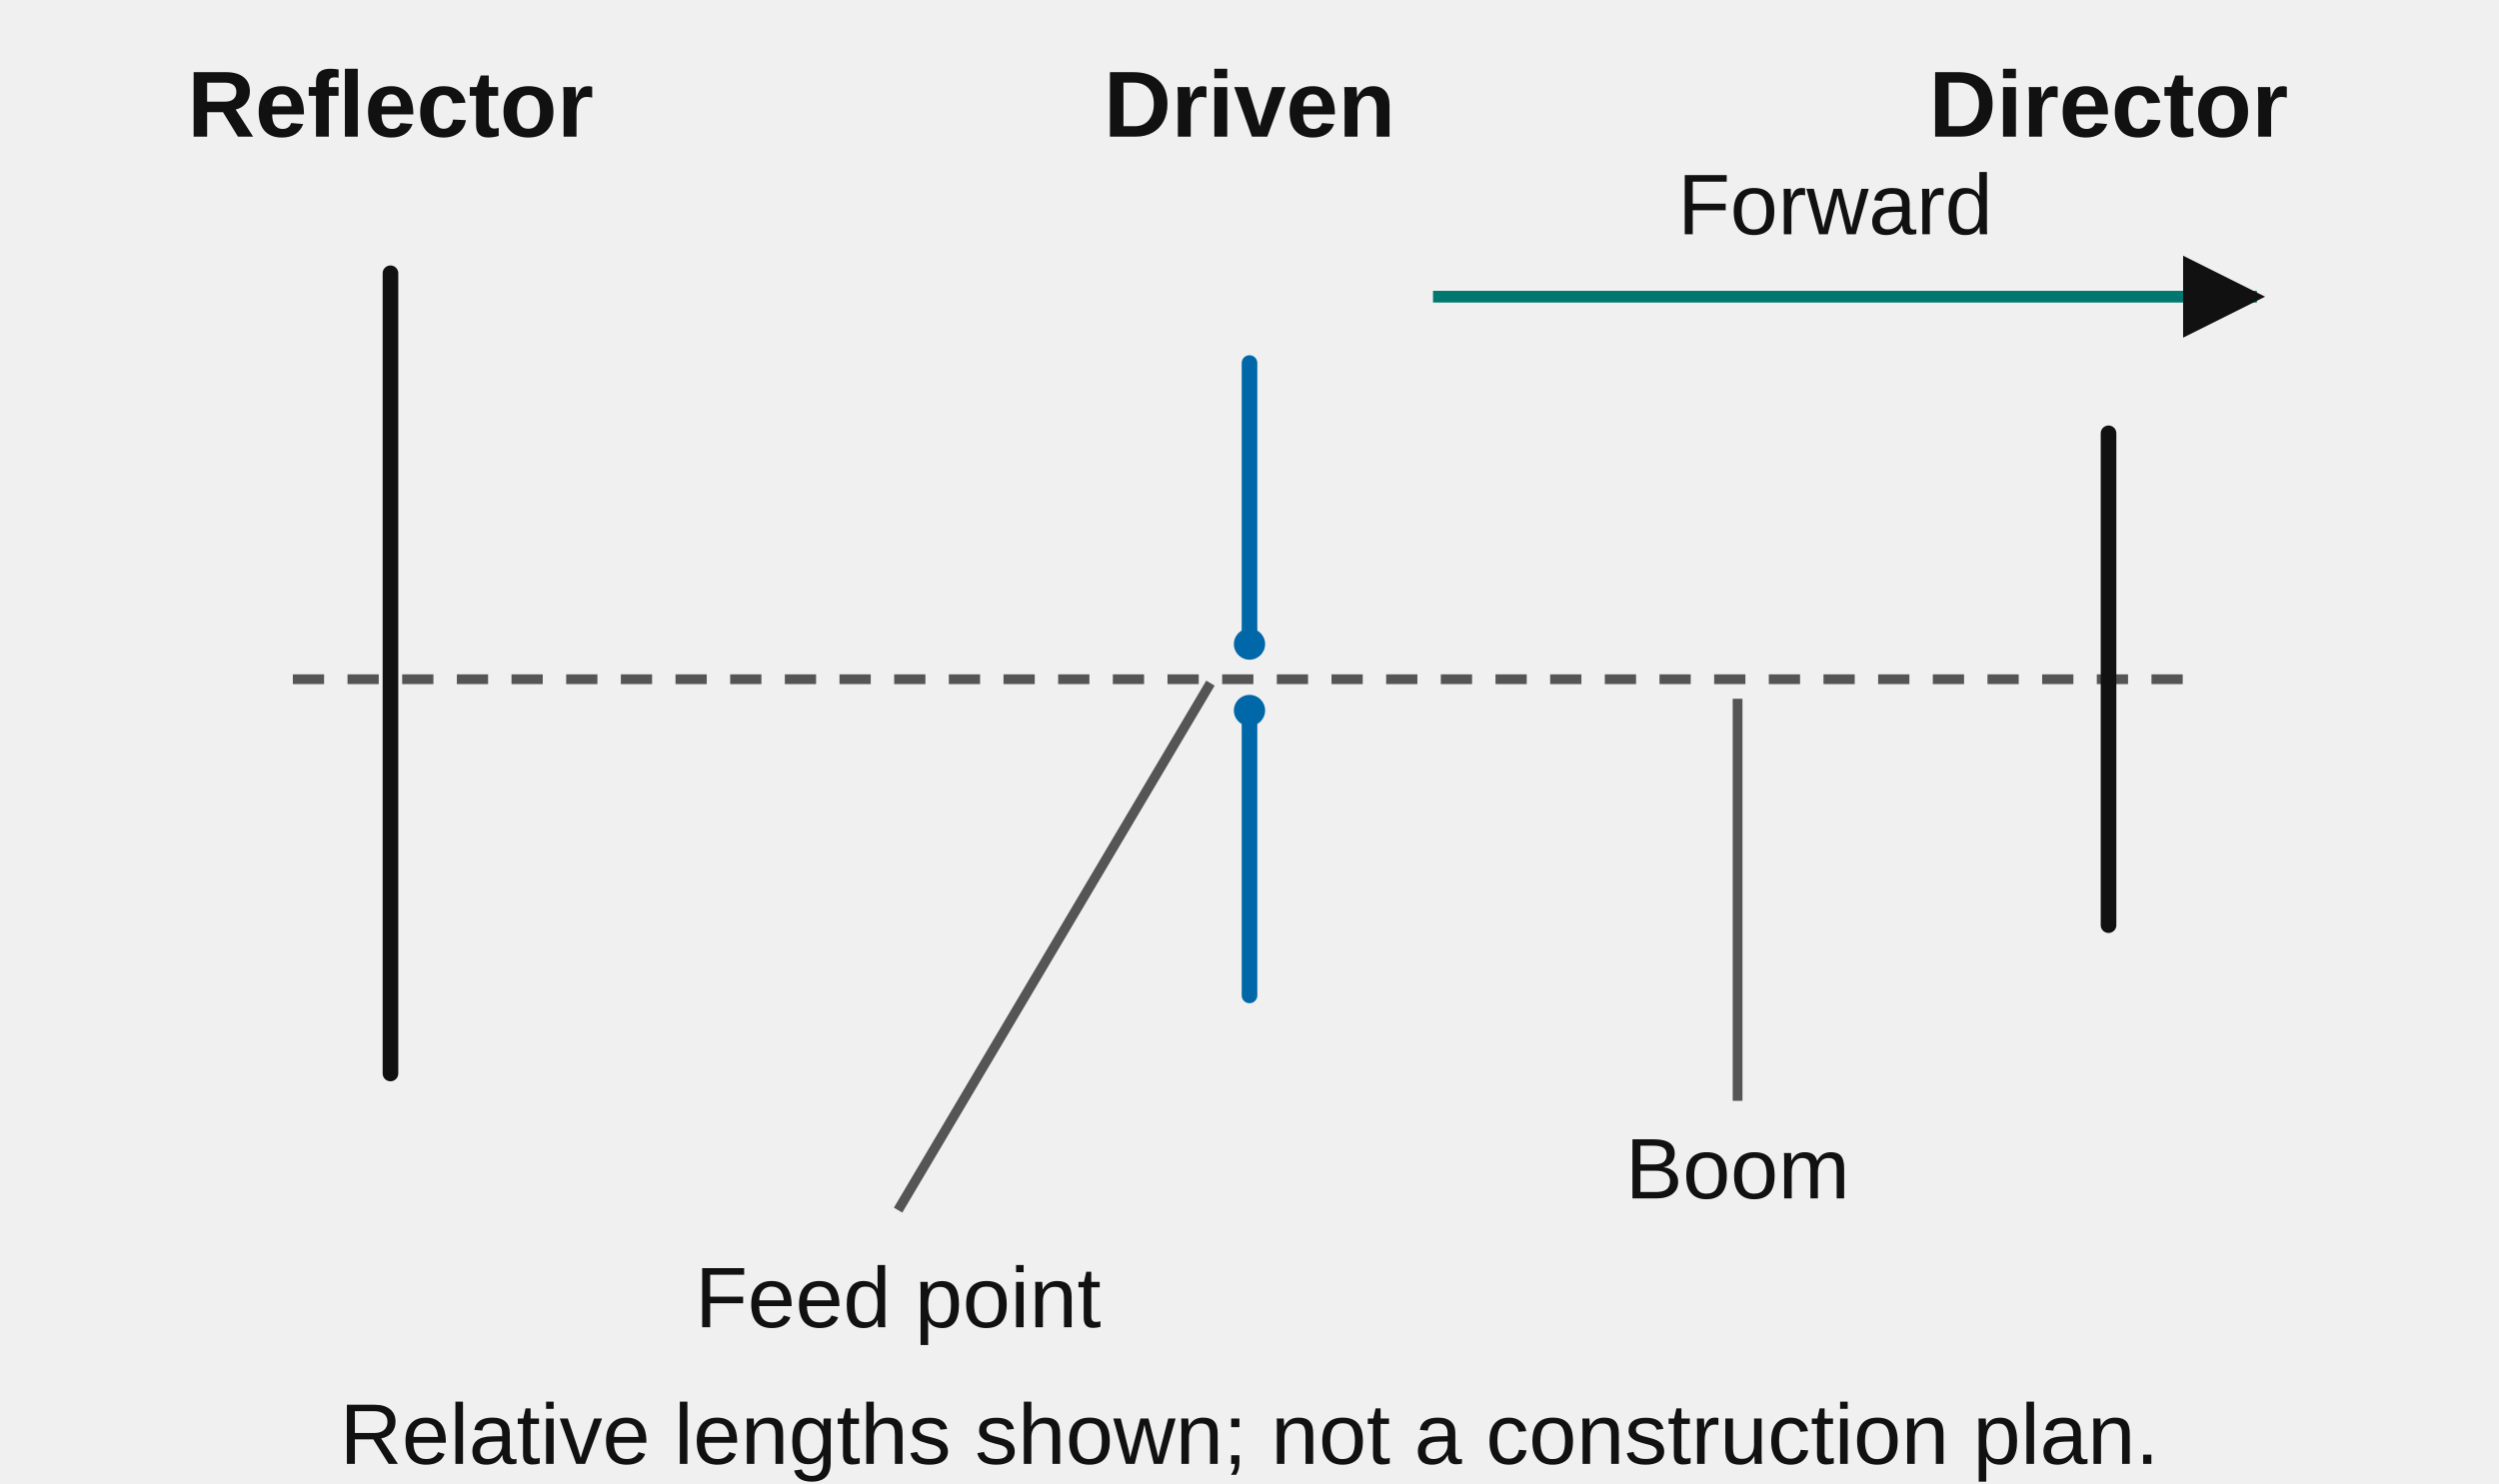
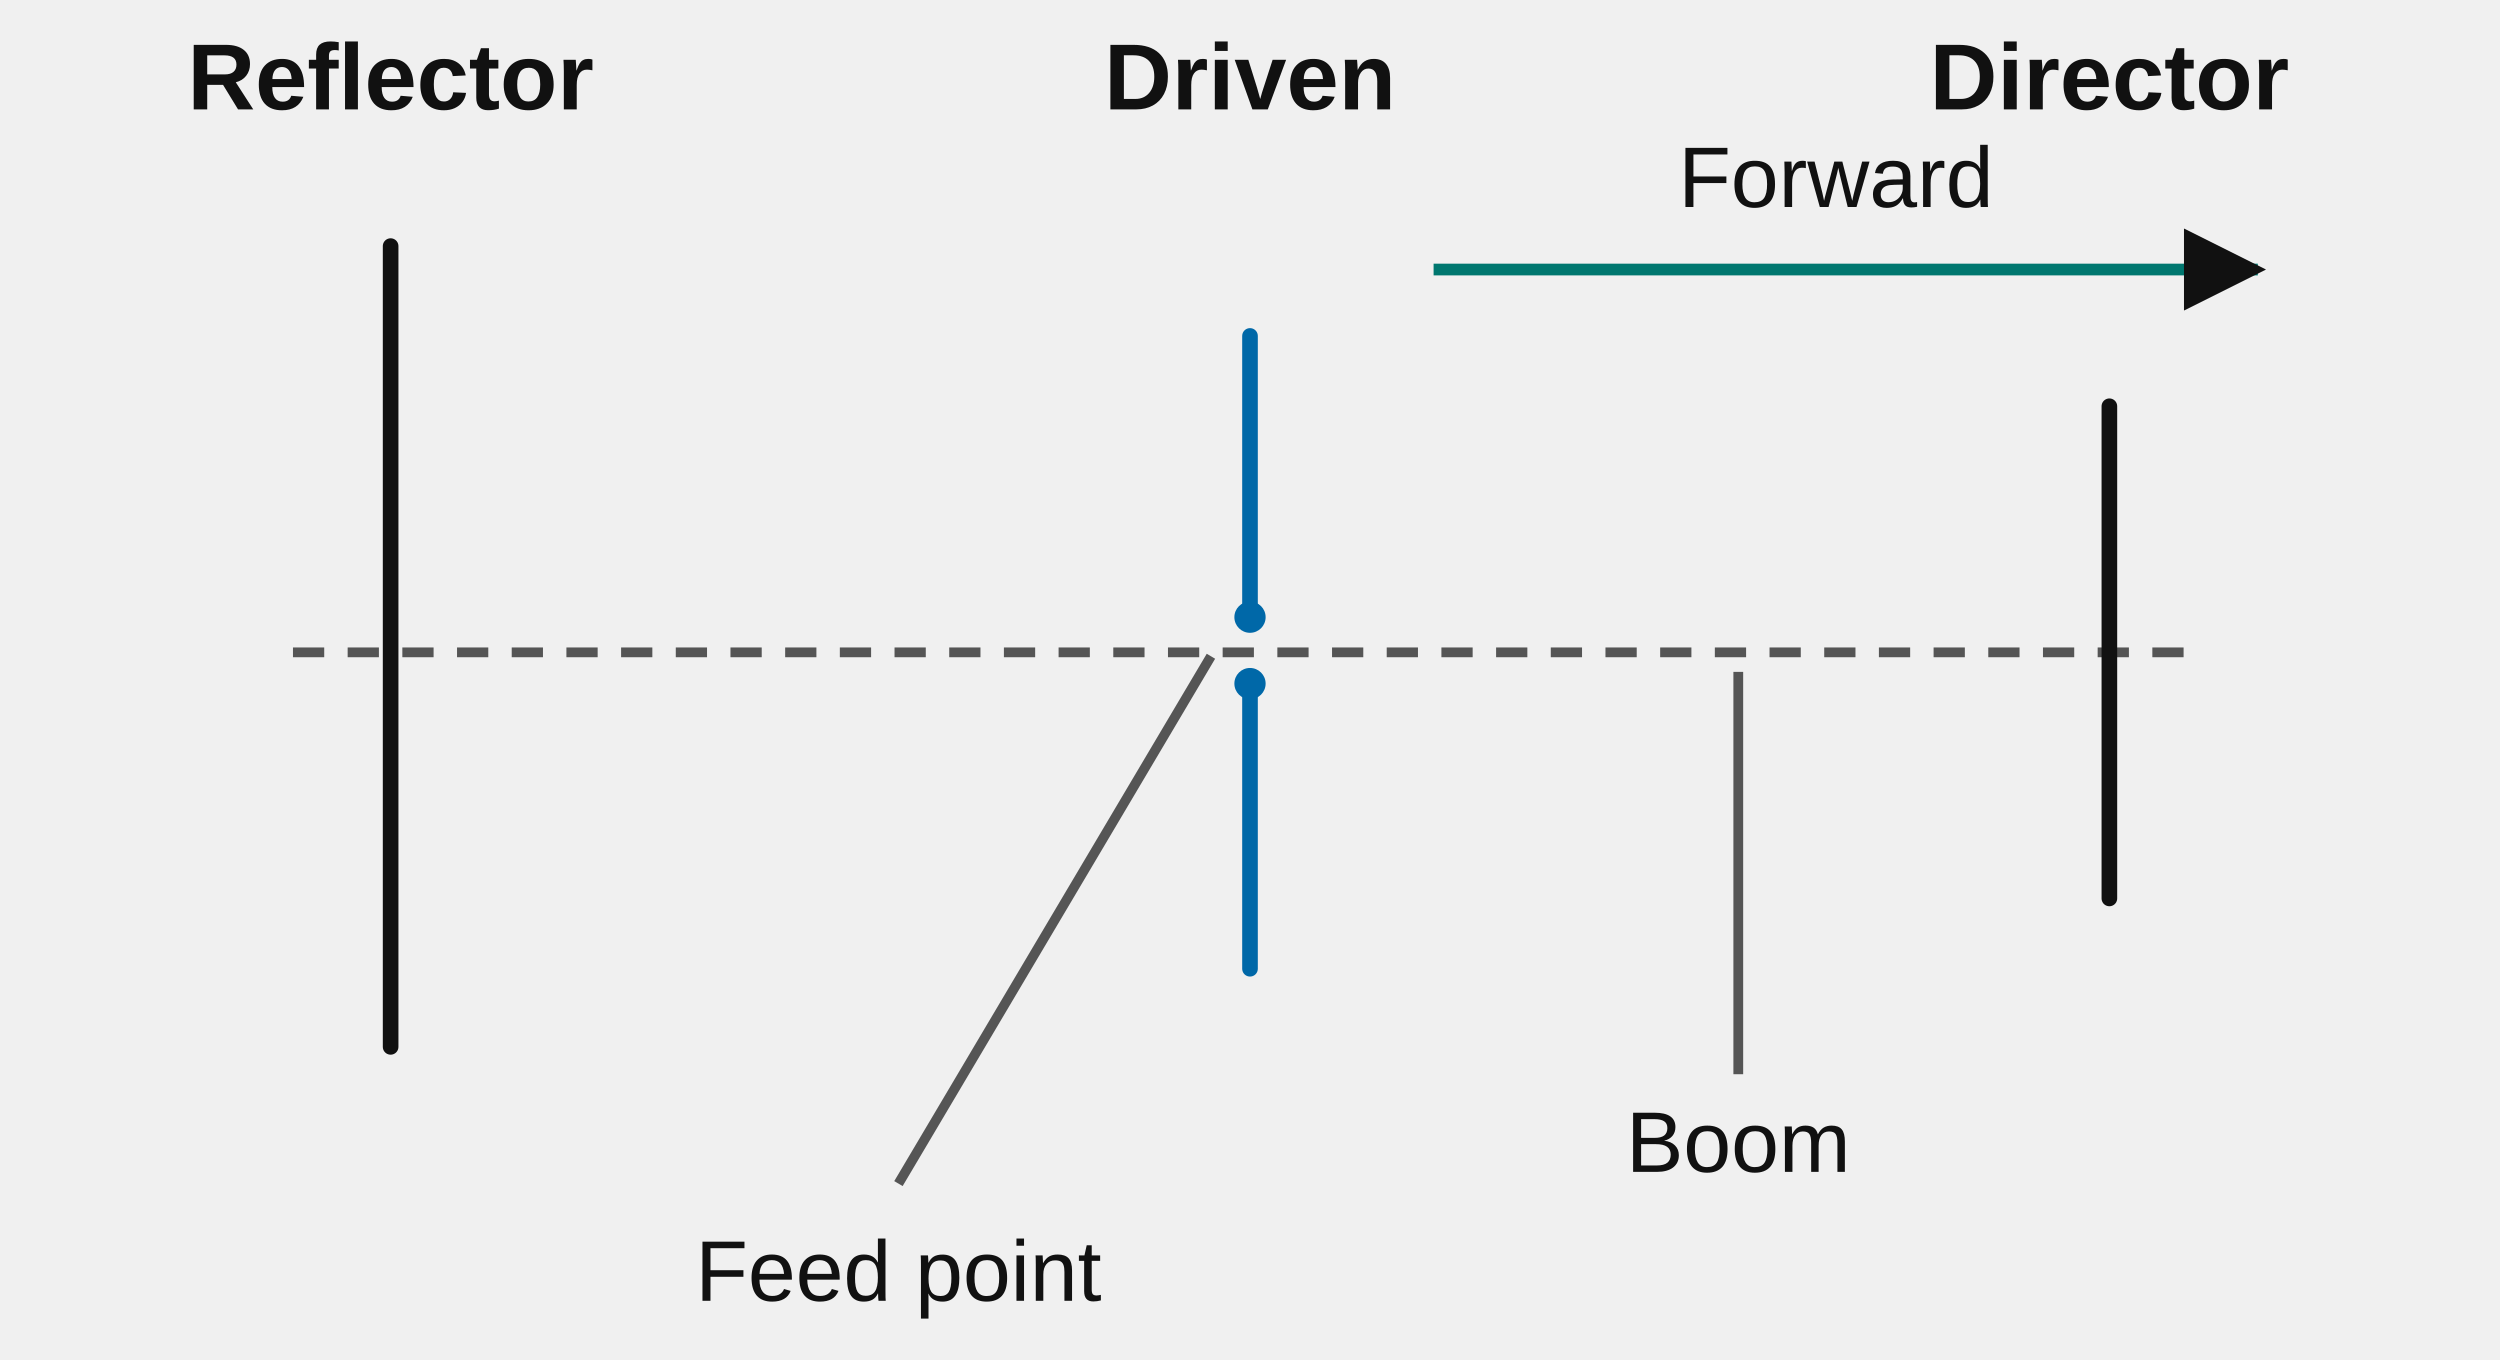
- <svg xmlns="http://www.w3.org/2000/svg" width="640" height="380" viewBox="0 0 640 380" role="img" aria-labelledby="title desc">
+ <svg xmlns="http://www.w3.org/2000/svg" width="640" height="348" viewBox="0 7 640 348" role="img" aria-labelledby="title desc">
  <defs>
    <marker id="arrow" viewBox="0 0 10 10" refX="9" refY="5" markerWidth="7" markerHeight="7" orient="auto-start-reverse">
      <path d="M 0 0 L 10 5 L 0 10 z" fill="#111" />
    </marker>
  </defs>
  <style>text{font-family:Arial,Helvetica,sans-serif;font-size:24px;fill:#111} .small{font-size:22px} .head{font-weight:bold} .wire{fill:none;stroke:#111;stroke-width:4;stroke-linecap:round;stroke-linejoin:round} .thin{fill:none;stroke:#555;stroke-width:2.5} .dash{stroke-dasharray:8 6} .arrow{fill:none;stroke:#111;stroke-width:3;marker-end:url(#arrow)} .box{fill:#fff;stroke:#111;stroke-width:2.5} .light{fill:#eee;stroke:#555;stroke-width:2} </style>
  <text x="100" y="35" class="head" text-anchor="middle">Reflector</text>
  <text x="320" y="35" class="head" text-anchor="middle">Driven</text>
  <text x="540" y="35" class="head" text-anchor="middle">Director</text>
  <line x1="75" y1="174" x2="565" y2="174" class="thin dash" />
  <line x1="100" y1="70" x2="100" y2="275" class="wire" />
  <line x1="320" y1="93" x2="320" y2="165" class="wire c-primary-stroke" />
  <line x1="320" y1="182" x2="320" y2="255" class="wire c-primary-stroke" />
  <line x1="540" y1="111" x2="540" y2="237" class="wire" />
  <circle cx="320" cy="165" r="4" fill="#111" class="c-primary-fill" />
  <circle cx="320" cy="182" r="4" fill="#111" class="c-primary-fill" />
  <line x1="310" y1="175" x2="230" y2="310" class="thin" />
  <text x="230" y="340" class="small" text-anchor="middle">Feed point</text>
  <text x="445" y="307" class="small" text-anchor="middle">Boom</text>
  <line x1="445" y1="282" x2="445" y2="179" class="thin" />
  <line x1="367" y1="76" x2="578" y2="76" class="arrow c-passband-stroke" />
  <text x="470" y="60" class="small" text-anchor="middle">Forward</text>
-   <text x="320" y="375" class="small" text-anchor="middle">Relative lengths shown; not a construction plan.</text>
  <style id="semantic-color">.c-passband-stroke{stroke:#00776f}.c-primary-fill{fill:#0068a8}.c-primary-stroke{stroke:#0068a8}</style>
  <style id="figure-theme">
  @media screen and (prefers-color-scheme: dark) {
    [fill="white"] { fill: #000000; }
    [fill="#111"] { fill: #e9eef4; }
    text { fill: #e9eef4; }
    .wire { stroke: #e9eef4; }
    .thin { stroke: #b8c5d4; }
    .arrow { stroke: #e9eef4; }
    .box { fill: #000000; stroke: #e9eef4; }
    .light { fill: #24313f; stroke: #b8c5d4; }
    .c-passband-stroke { stroke: #70d5c6; }
    .c-primary-fill { fill: #79c6ff; }
    .c-primary-stroke { stroke: #79c6ff; }
  }
</style>
</svg>
